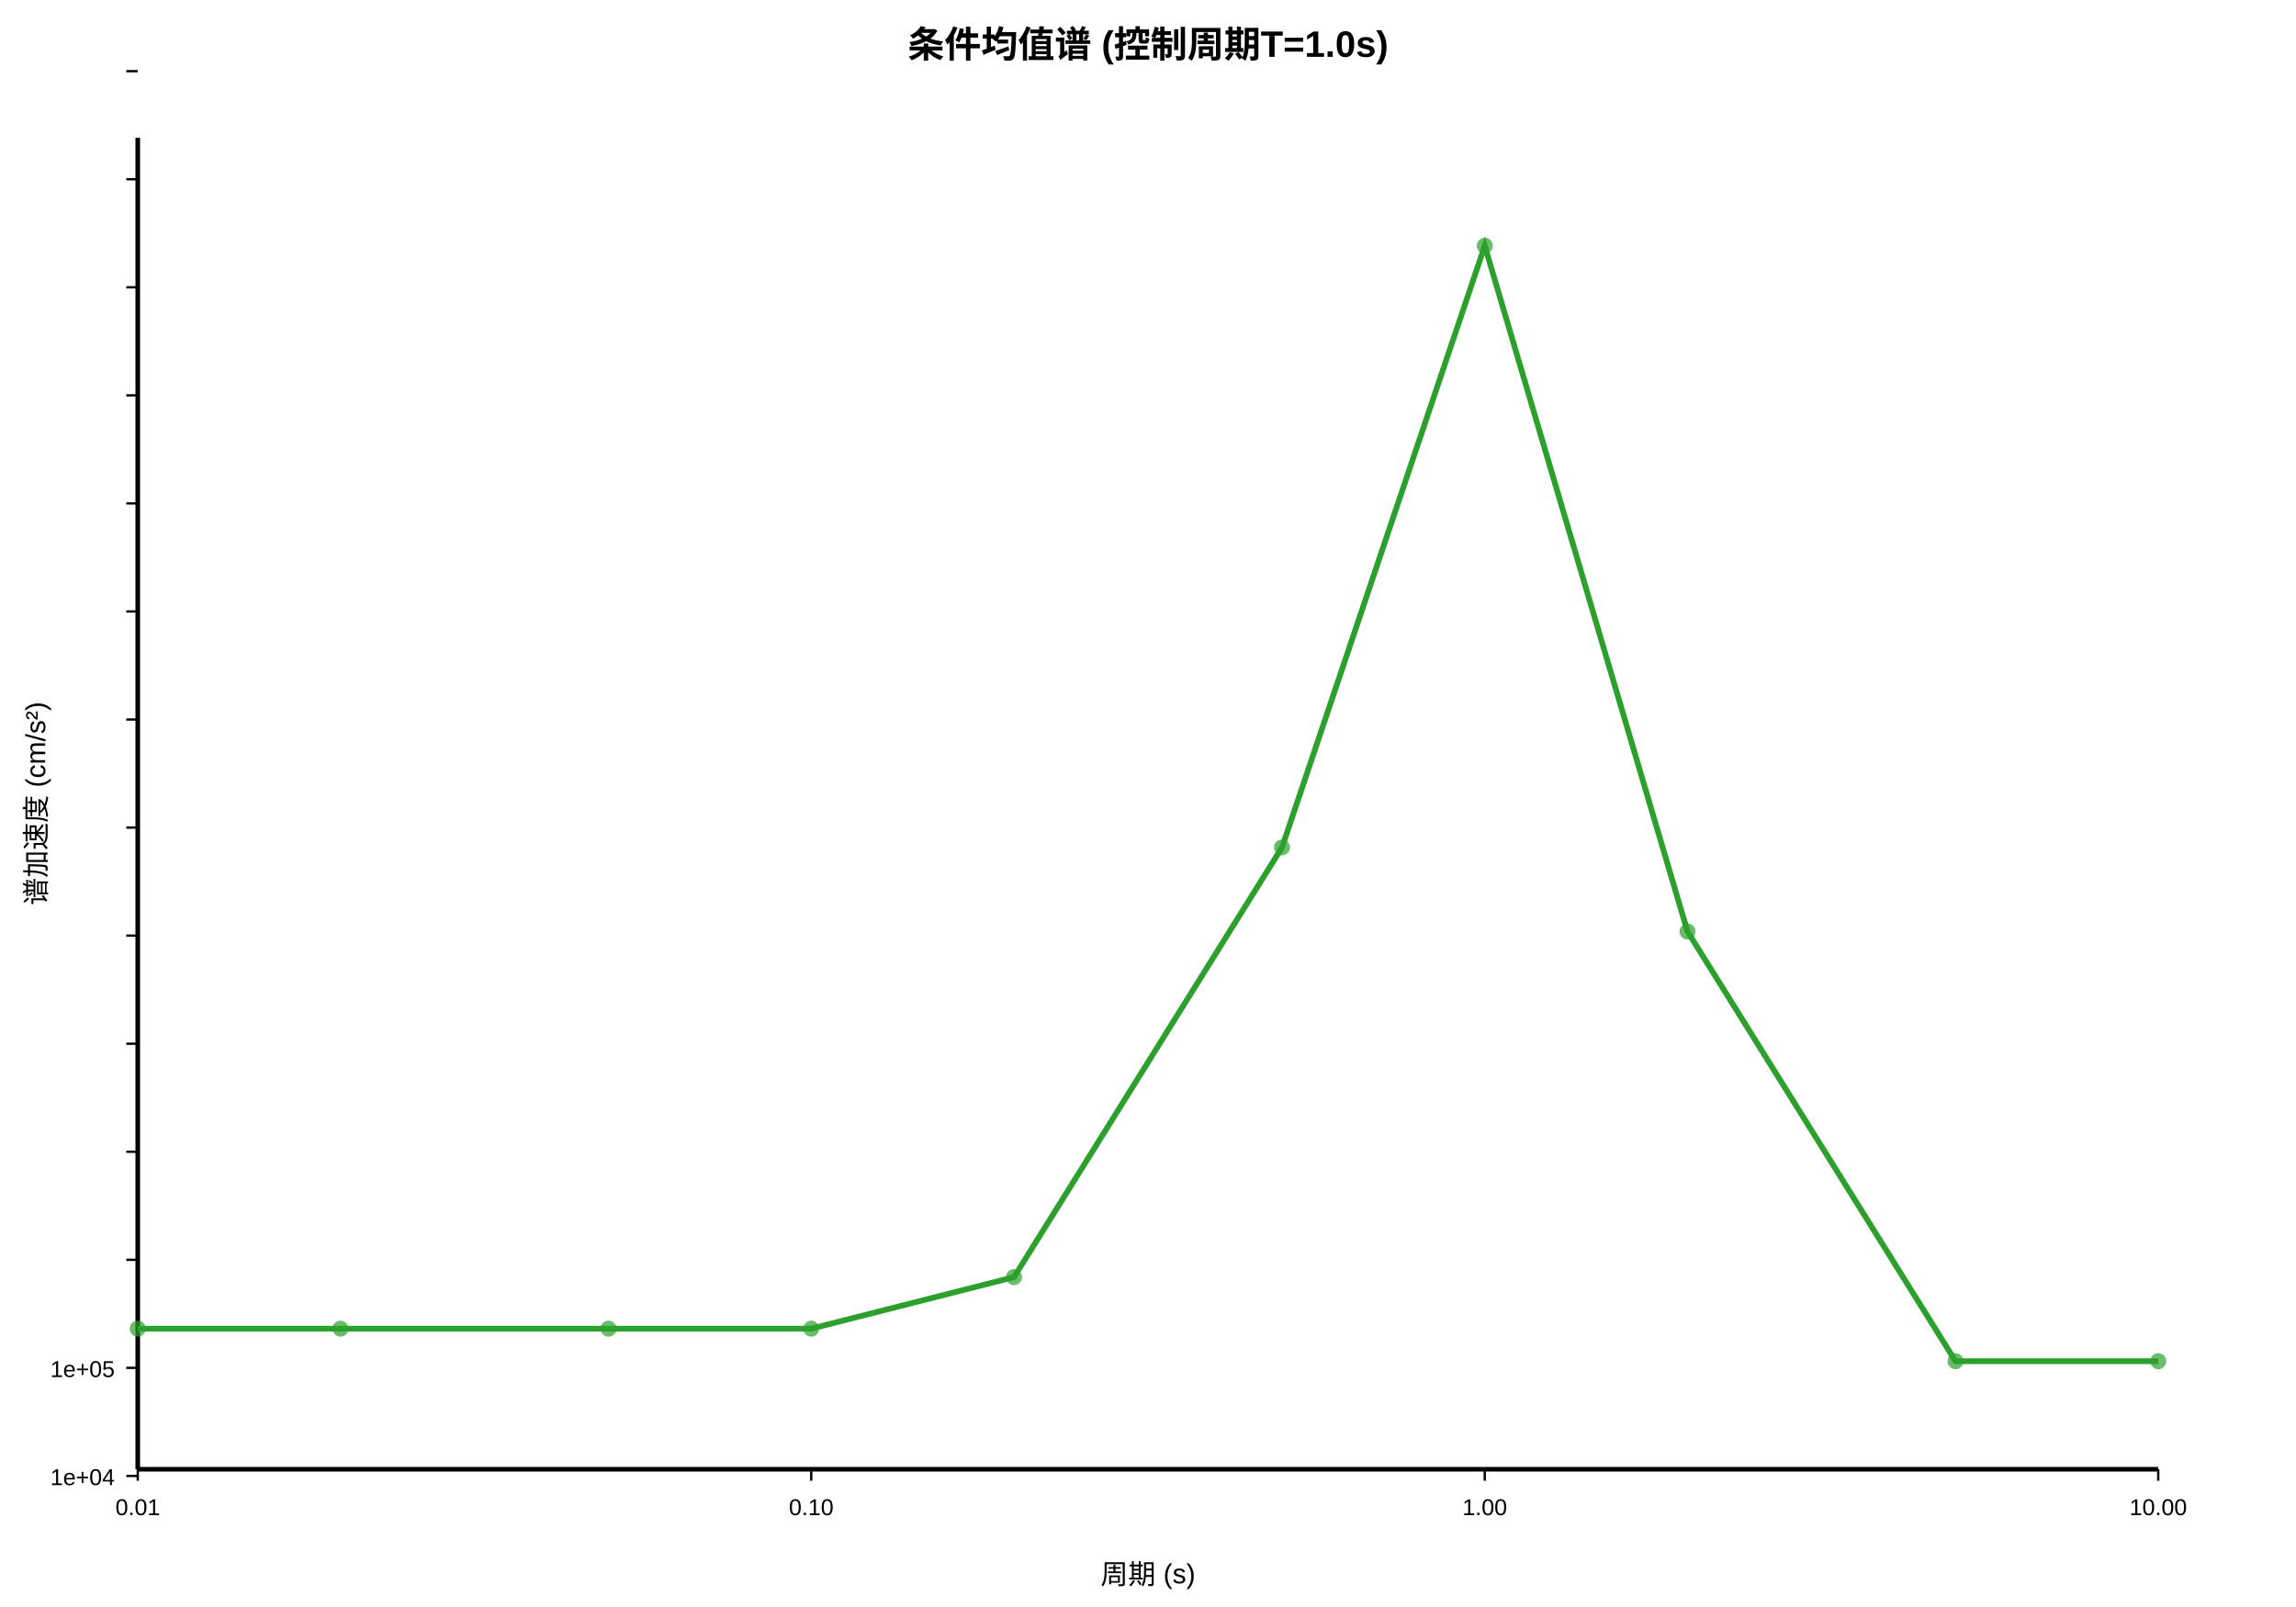
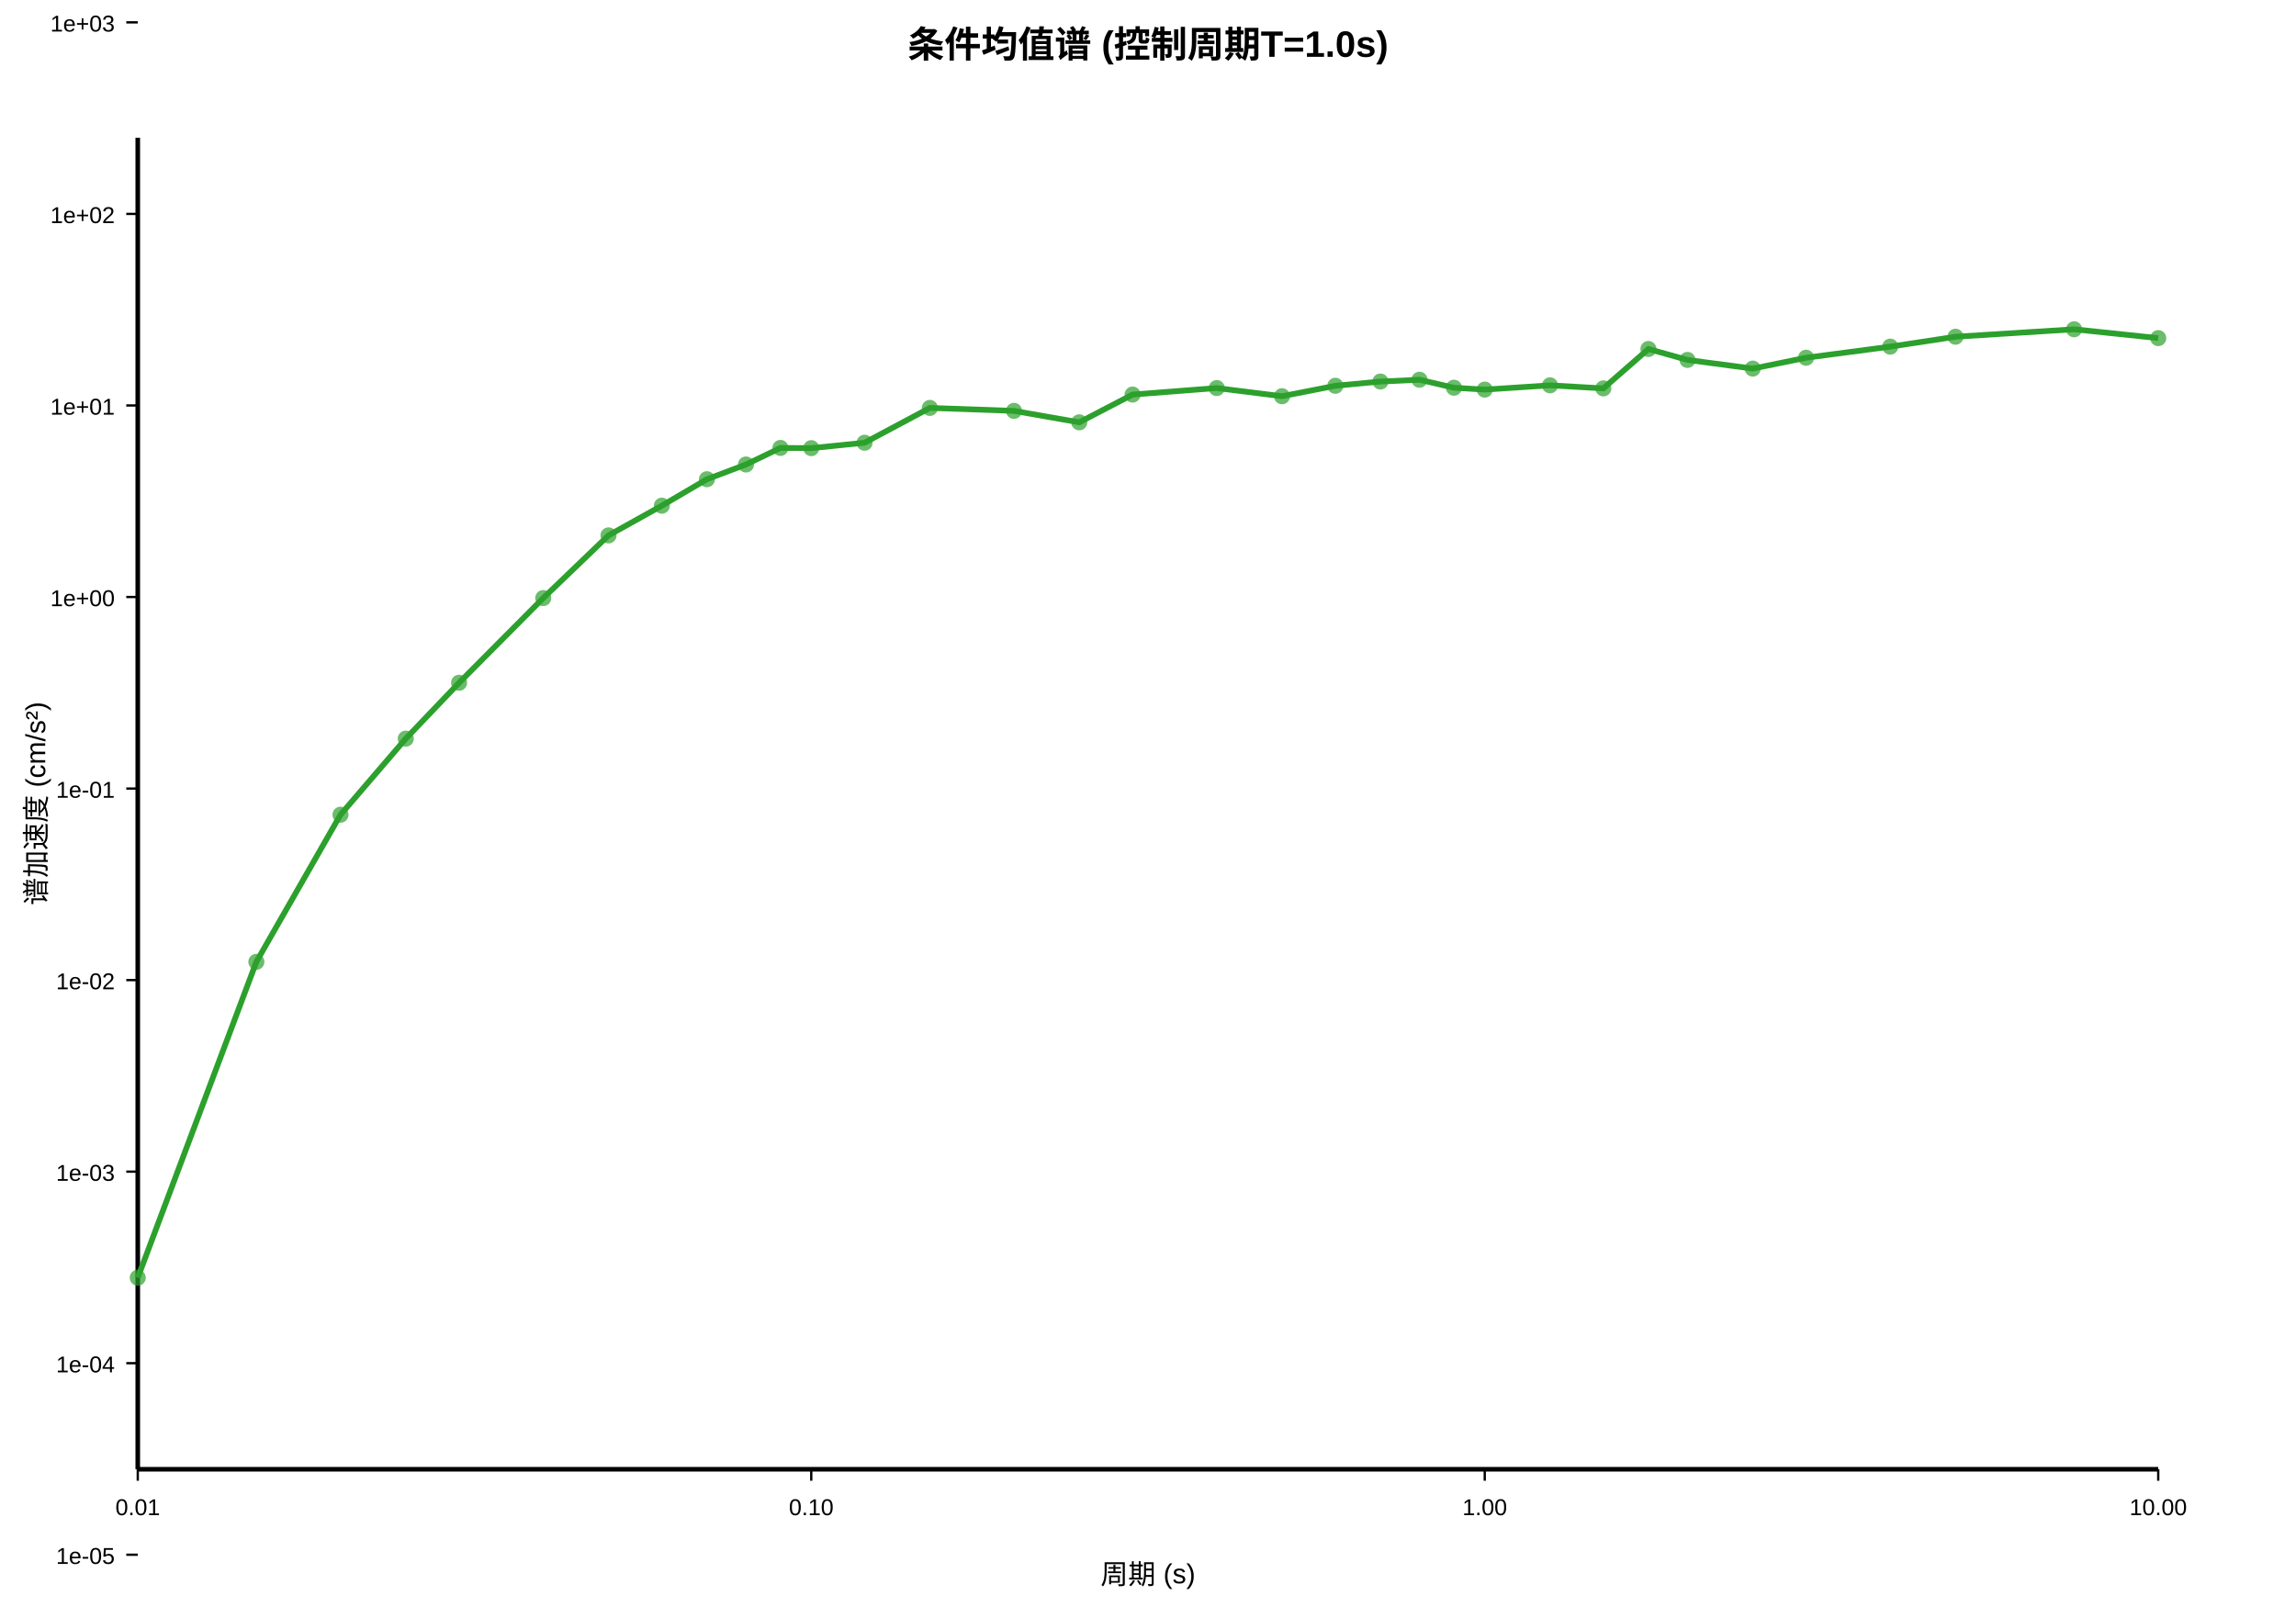
<svg xmlns="http://www.w3.org/2000/svg" width="1000" height="700">
  <style>
text { font-family: Arial, sans-serif; }
.title { font-size: 16px; font-weight: bold; }
.label { font-size: 12px; }
.tick { font-size: 10px; }
.curve { stroke: #2ca02c; stroke-width: 2.5; fill: none; }
.point { stroke: #2ca02c; stroke-width: 1; fill: #2ca02c; opacity: 0.7; }
</style>
  <rect width="1000" height="700" fill="white" />
  <line x1="60" y1="640" x2="940" y2="640" stroke="black" stroke-width="2" />
  <line x1="60" y1="60" x2="60" y2="640" stroke="black" stroke-width="2" />
  <line x1="60.0" y1="640" x2="60.0" y2="645" stroke="black" />
  <text x="60.0" y="660" text-anchor="middle" class="tick">0.01</text>
  <line x1="353.333" y1="640" x2="353.333" y2="645" stroke="black" />
  <text x="353.333" y="660" text-anchor="middle" class="tick">0.10</text>
  <line x1="646.667" y1="640" x2="646.667" y2="645" stroke="black" />
  <text x="646.667" y="660" text-anchor="middle" class="tick">1.00</text>
  <line x1="940.0" y1="640" x2="940.0" y2="645" stroke="black" />
  <text x="940.0" y="660" text-anchor="middle" class="tick">10.00</text>
-   <line x1="55" y1="642.905" x2="60" y2="642.905" stroke="black" />
-   <text x="50" y="646.905" text-anchor="end" class="tick">1e+04</text>
-   <line x1="55" y1="595.835" x2="60" y2="595.835" stroke="black" />
-   <text x="50" y="599.835" text-anchor="end" class="tick">1e+05</text>
-   <line x1="55" y1="548.766" x2="60" y2="548.766" stroke="black" />
-   <line x1="55" y1="501.697" x2="60" y2="501.697" stroke="black" />
-   <line x1="55" y1="454.628" x2="60" y2="454.628" stroke="black" />
-   <line x1="55" y1="407.558" x2="60" y2="407.558" stroke="black" />
-   <line x1="55" y1="360.489" x2="60" y2="360.489" stroke="black" />
-   <line x1="55" y1="313.42" x2="60" y2="313.42" stroke="black" />
-   <line x1="55" y1="266.351" x2="60" y2="266.351" stroke="black" />
-   <line x1="55" y1="219.281" x2="60" y2="219.281" stroke="black" />
-   <line x1="55" y1="172.212" x2="60" y2="172.212" stroke="black" />
-   <line x1="55" y1="125.143" x2="60" y2="125.143" stroke="black" />
-   <line x1="55" y1="78.074" x2="60" y2="78.074" stroke="black" />
-   <line x1="55" y1="31.004" x2="60" y2="31.004" stroke="black" />
-   <path d="M60.0,578.761 L148.302,578.761 L265.031,578.761 L353.333,578.761 L441.635,556.304 L558.365,369.123 L646.667,107.069 L734.969,405.75 L851.698,592.931 L940.0,592.931" class="curve" />
-   <circle cx="60.0" cy="578.761" r="3" class="point" />
-   <circle cx="148.302" cy="578.761" r="3" class="point" />
-   <circle cx="265.031" cy="578.761" r="3" class="point" />
-   <circle cx="353.333" cy="578.761" r="3" class="point" />
-   <circle cx="441.635" cy="556.304" r="3" class="point" />
-   <circle cx="558.365" cy="369.123" r="3" class="point" />
-   <circle cx="646.667" cy="107.069" r="3" class="point" />
-   <circle cx="734.969" cy="405.75" r="3" class="point" />
-   <circle cx="851.698" cy="592.931" r="3" class="point" />
-   <circle cx="940.0" cy="592.931" r="3" class="point" />
+   <line x1="55" y1="677.231" x2="60" y2="677.231" stroke="black" />
+   <text x="50" y="681.231" text-anchor="end" class="tick">1e-05</text>
+   <line x1="55" y1="593.795" x2="60" y2="593.795" stroke="black" />
+   <text x="50" y="597.795" text-anchor="end" class="tick">1e-04</text>
+   <line x1="55" y1="510.359" x2="60" y2="510.359" stroke="black" />
+   <text x="50" y="514.359" text-anchor="end" class="tick">1e-03</text>
+   <line x1="55" y1="426.923" x2="60" y2="426.923" stroke="black" />
+   <text x="50" y="430.923" text-anchor="end" class="tick">1e-02</text>
+   <line x1="55" y1="343.487" x2="60" y2="343.487" stroke="black" />
+   <text x="50" y="347.487" text-anchor="end" class="tick">1e-01</text>
+   <line x1="55" y1="260.05" x2="60" y2="260.05" stroke="black" />
+   <text x="50" y="264.05" text-anchor="end" class="tick">1e+00</text>
+   <line x1="55" y1="176.614" x2="60" y2="176.614" stroke="black" />
+   <text x="50" y="180.614" text-anchor="end" class="tick">1e+01</text>
+   <line x1="55" y1="93.178" x2="60" y2="93.178" stroke="black" />
+   <text x="50" y="97.178" text-anchor="end" class="tick">1e+02</text>
+   <line x1="55" y1="9.742" x2="60" y2="9.742" stroke="black" />
+   <text x="50" y="13.742" text-anchor="end" class="tick">1e+03</text>
+   <path d="M60.0,556.564 L111.653,418.976 L148.302,354.887 L176.729,321.746 L199.956,297.409 L236.604,260.521 L265.031,233.214 L288.258,220.268 L307.895,208.752 L324.906,202.333 L339.911,195.113 L353.333,195.209 L376.56,192.851 L404.987,177.683 L441.635,178.976 L470.062,183.965 L493.289,171.871 L529.938,169.033 L558.365,172.595 L581.591,168.046 L601.229,166.196 L618.24,165.404 L633.244,168.891 L646.667,169.71 L675.094,167.848 L698.32,169.175 L717.958,152.02 L734.969,156.778 L763.396,160.56 L786.622,155.828 L823.271,150.997 L851.698,146.68 L903.351,143.436 L940.0,147.286" class="curve" />
+   <circle cx="60.0" cy="556.564" r="3" class="point" />
+   <circle cx="111.653" cy="418.976" r="3" class="point" />
+   <circle cx="148.302" cy="354.887" r="3" class="point" />
+   <circle cx="176.729" cy="321.746" r="3" class="point" />
+   <circle cx="199.956" cy="297.409" r="3" class="point" />
+   <circle cx="236.604" cy="260.521" r="3" class="point" />
+   <circle cx="265.031" cy="233.214" r="3" class="point" />
+   <circle cx="288.258" cy="220.268" r="3" class="point" />
+   <circle cx="307.895" cy="208.752" r="3" class="point" />
+   <circle cx="324.906" cy="202.333" r="3" class="point" />
+   <circle cx="339.911" cy="195.113" r="3" class="point" />
+   <circle cx="353.333" cy="195.209" r="3" class="point" />
+   <circle cx="376.56" cy="192.851" r="3" class="point" />
+   <circle cx="404.987" cy="177.683" r="3" class="point" />
+   <circle cx="441.635" cy="178.976" r="3" class="point" />
+   <circle cx="470.062" cy="183.965" r="3" class="point" />
+   <circle cx="493.289" cy="171.871" r="3" class="point" />
+   <circle cx="529.938" cy="169.033" r="3" class="point" />
+   <circle cx="558.365" cy="172.595" r="3" class="point" />
+   <circle cx="581.591" cy="168.046" r="3" class="point" />
+   <circle cx="601.229" cy="166.196" r="3" class="point" />
+   <circle cx="618.24" cy="165.404" r="3" class="point" />
+   <circle cx="633.244" cy="168.891" r="3" class="point" />
+   <circle cx="646.667" cy="169.71" r="3" class="point" />
+   <circle cx="675.094" cy="167.848" r="3" class="point" />
+   <circle cx="698.32" cy="169.175" r="3" class="point" />
+   <circle cx="717.958" cy="152.02" r="3" class="point" />
+   <circle cx="734.969" cy="156.778" r="3" class="point" />
+   <circle cx="763.396" cy="160.56" r="3" class="point" />
+   <circle cx="786.622" cy="155.828" r="3" class="point" />
+   <circle cx="823.271" cy="150.997" r="3" class="point" />
+   <circle cx="851.698" cy="146.68" r="3" class="point" />
+   <circle cx="903.351" cy="143.436" r="3" class="point" />
+   <circle cx="940.0" cy="147.286" r="3" class="point" />
  <text x="500" y="25" text-anchor="middle" class="title">条件均值谱 (控制周期T=1.0s)</text>
  <text x="500" y="690" text-anchor="middle" class="label">周期 (s)</text>
  <text x="20" y="350" text-anchor="middle" class="label" transform="rotate(-90 20 350)">谱加速度 (cm/s²)</text>
</svg>
